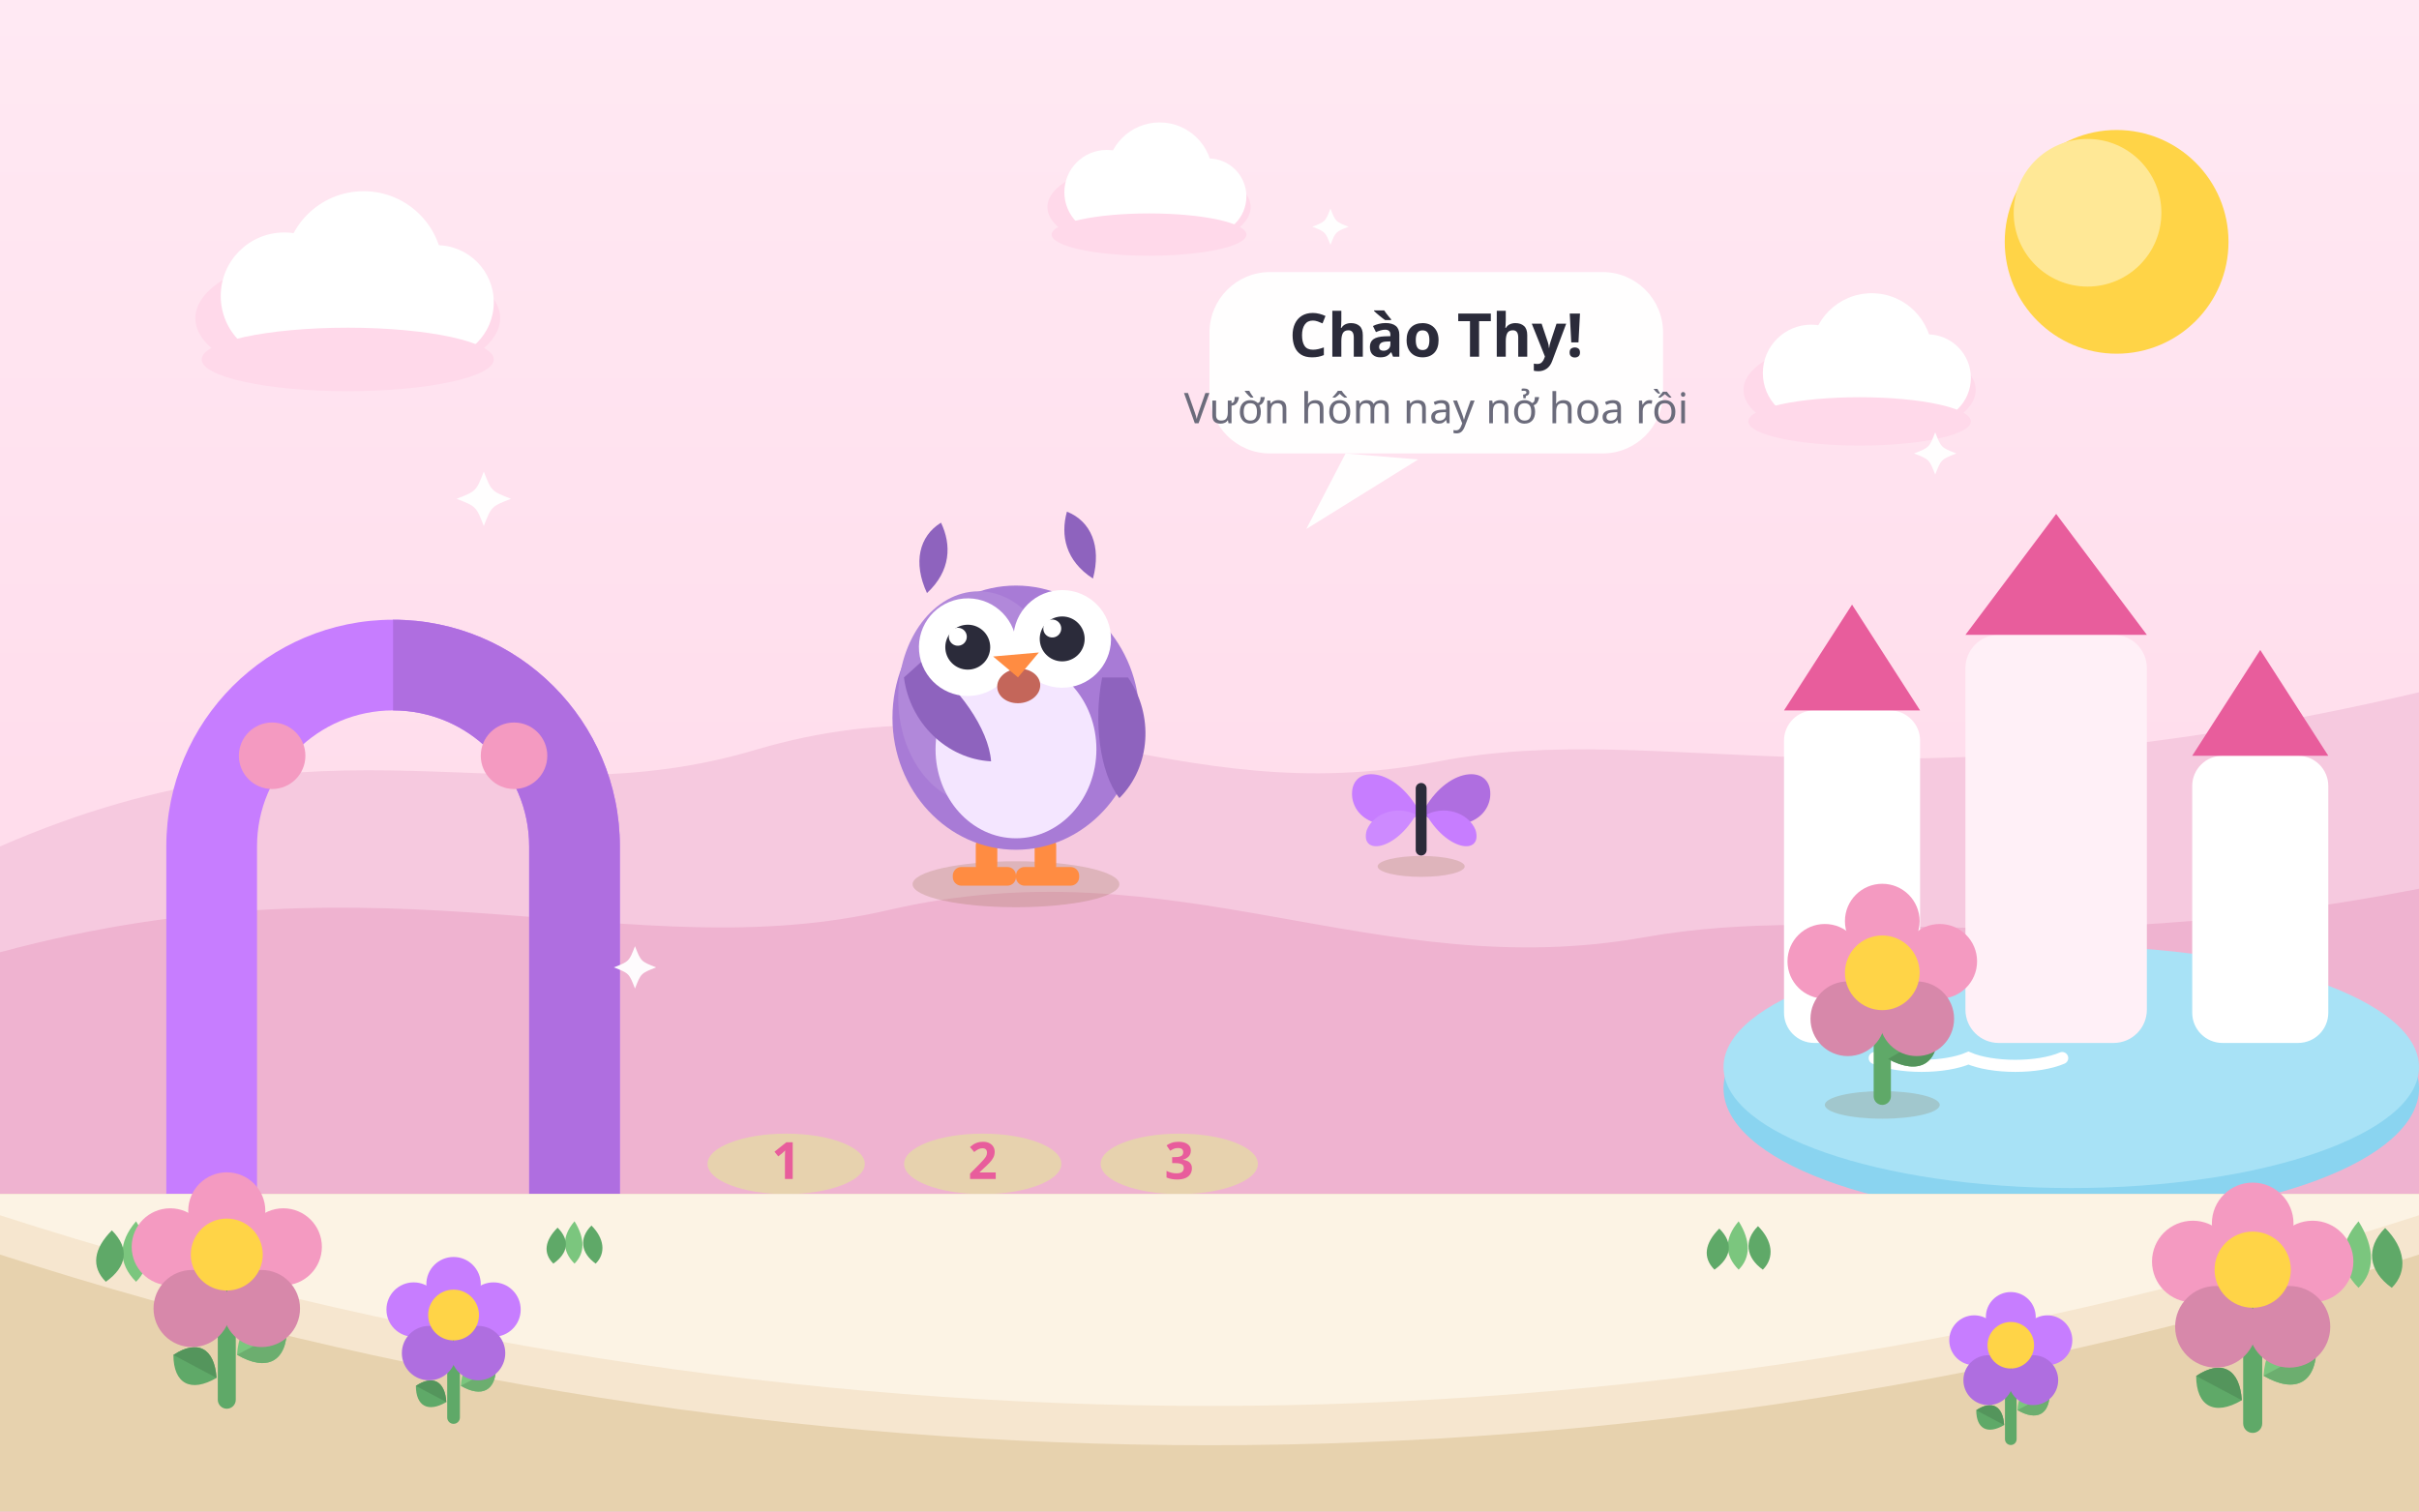
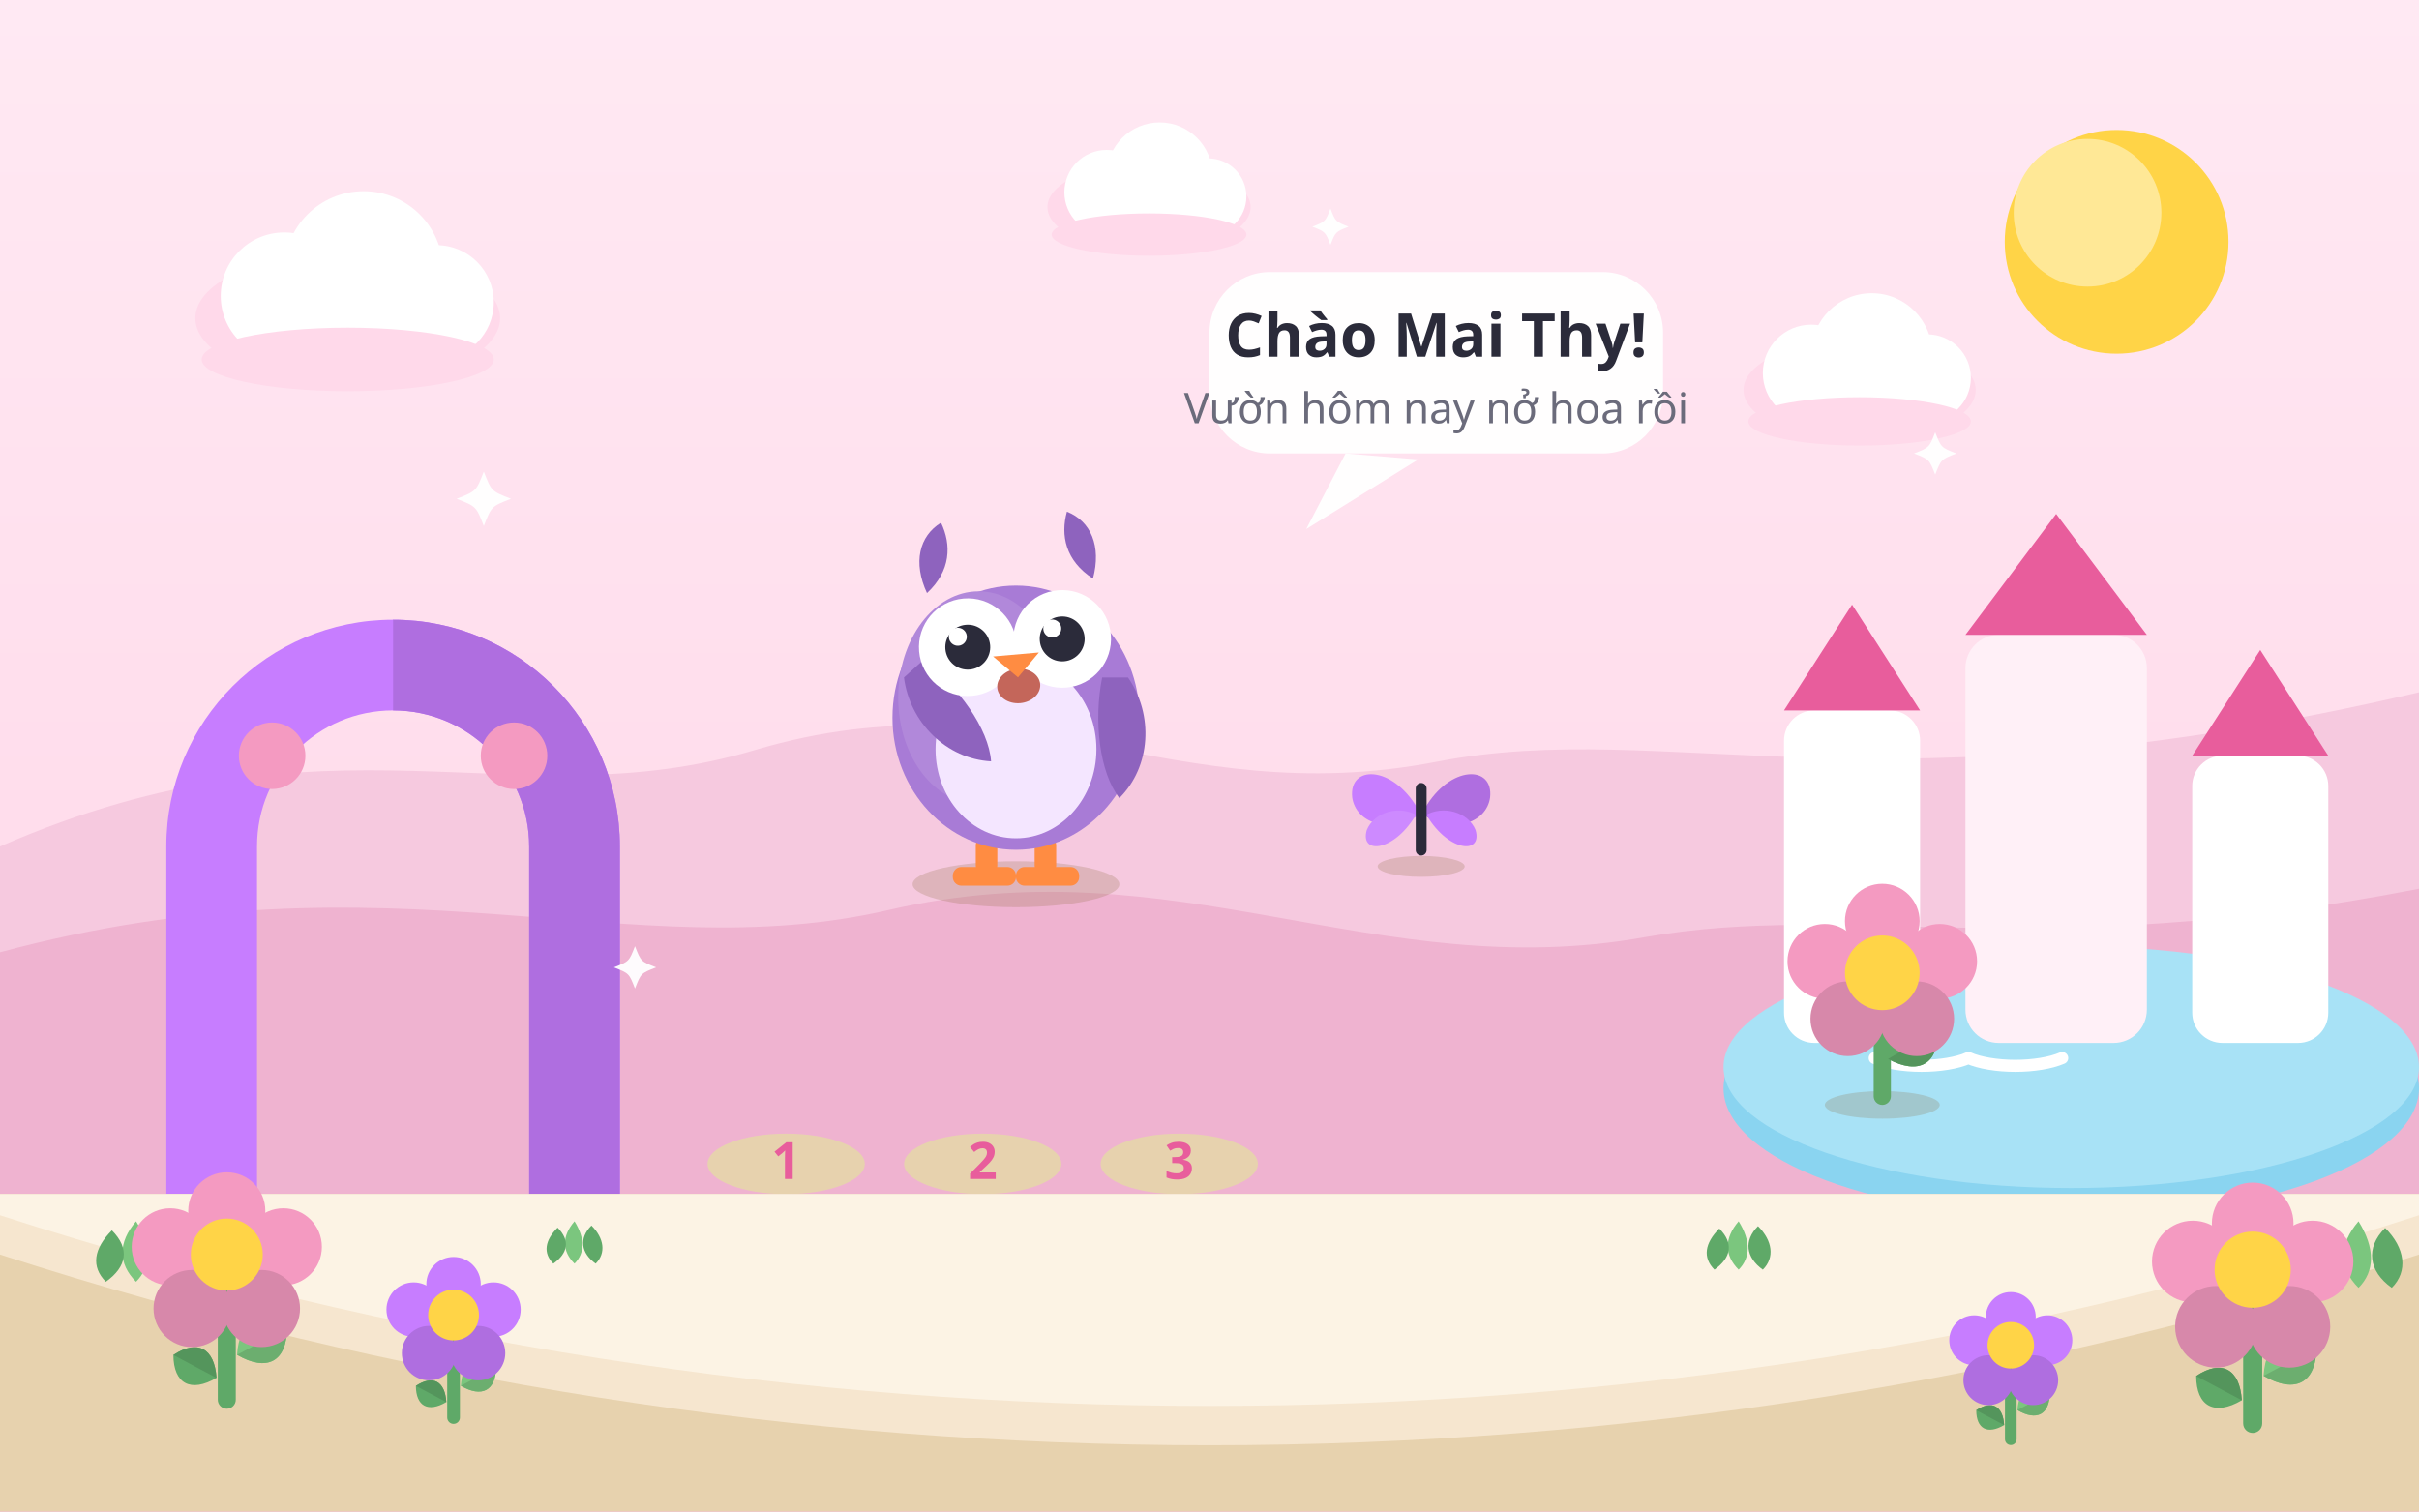
<svg xmlns="http://www.w3.org/2000/svg" viewBox="0 0 1600 1000" width="1600" height="1000">
  <g id="layer-sky">
    <defs>
      <linearGradient id="sky" x1="0" y1="0" x2="0" y2="1">
        <stop offset="0" stop-color="#FFE9F3" />
        <stop offset="1" stop-color="#FFD3E6" />
      </linearGradient>
    </defs>
    <rect x="0" y="0" width="1600" height="1000" rx="0" fill="url(#sky)" />
    <g id="sun">
      <circle cx="1400" cy="160" r="74" fill="#FFD447" />
      <circle cx="1380.76" cy="140.76" r="48.84" fill="#FFE896" />
    </g>
    <g id="clouds">
      <g transform="translate(230 200) scale(1.05)">
        <ellipse cx="0" cy="10" rx="96" ry="42" fill="#FFD9EA" />
        <circle cx="-40" cy="-4" r="40" fill="#FFFFFF" />
        <circle cx="10" cy="-20" r="50" fill="#FFFFFF" />
        <circle cx="56" cy="0" r="36" fill="#FFFFFF" />
        <ellipse cx="0" cy="36" rx="92" ry="20" fill="#FFD9EA" />
      </g>
      <g transform="translate(760 130) scale(0.7)">
        <ellipse cx="0" cy="10" rx="96" ry="42" fill="#FFD9EA" />
        <circle cx="-40" cy="-4" r="40" fill="#FFFFFF" />
        <circle cx="10" cy="-20" r="50" fill="#FFFFFF" />
        <circle cx="56" cy="0" r="36" fill="#FFFFFF" />
        <ellipse cx="0" cy="36" rx="92" ry="20" fill="#FFD9EA" />
      </g>
      <g transform="translate(1230 250) scale(0.8)">
        <ellipse cx="0" cy="10" rx="96" ry="42" fill="#FFD9EA" />
        <circle cx="-40" cy="-4" r="40" fill="#FFFFFF" />
        <circle cx="10" cy="-20" r="50" fill="#FFFFFF" />
        <circle cx="56" cy="0" r="36" fill="#FFFFFF" />
        <ellipse cx="0" cy="36" rx="92" ry="20" fill="#FFD9EA" />
      </g>
    </g>
    <path d="M0 560c220-96 340-16 500-64 176-52 274 42 450 8 154-30 292 38 650-46V1000H0Z" fill="#F6C9DF" />
    <path d="M0 630c260-70 416 12 588-28 190-44 322 50 500 18 136-24 256 18 512-32V1000H0Z" fill="#EFB3D0" />
    <g id="sparkles">
      <path d="M320 312C325.04 324.96 325.04 324.96 338 330C325.04 335.04 325.04 335.04 320 348C314.96 335.04 314.96 335.04 302 330C314.96 324.96 314.96 324.96 320 312Z" fill="#FFFFFF" fill-opacity="0.95" />
      <path d="M1280 286C1283.92 296.08 1283.92 296.08 1294 300C1283.92 303.92 1283.92 303.92 1280 314C1276.08 303.92 1276.08 303.92 1266 300C1276.08 296.08 1276.08 296.08 1280 286Z" fill="#FFFFFF" fill-opacity="0.95" />
      <path d="M880 138C883.36 146.64 883.36 146.64 892 150C883.36 153.36 883.36 153.36 880 162C876.64 153.36 876.64 153.36 868 150C876.64 146.64 876.64 146.64 880 138Z" fill="#FFFFFF" fill-opacity="0.95" />
    </g>
  </g>
  <g id="layer-mid">
    <path d="M110 790V560a150 150 0 0 1 300 0v230h-60V560a90 90 0 0 0-180 0v230Z" fill="#C77DFF" />
    <path d="M260 410a150 150 0 0 1 150 150v230h-60V560a90 90 0 0 0-90-90Z" fill="#af6ee0" />
    <circle cx="180" cy="500" r="22" fill="#F49AC1" />
    <circle cx="340" cy="500" r="22" fill="#F49AC1" />
    <ellipse cx="1370" cy="720" rx="230" ry="86" fill="#8AD4F0" />
    <ellipse cx="1370" cy="706" rx="230" ry="80" fill="#A8E2F6" />
    <path d="M1240 700a40 14 0 0 0 62 0 40 14 0 0 0 62 0" fill="none" stroke="#FFFFFF" stroke-width="8" stroke-linecap="round" />
    <rect x="1180" y="470" width="90" height="220" rx="20" fill="#FFFFFF" />
    <rect x="1300" y="420" width="120" height="270" rx="22" fill="#FFF0F7" />
    <rect x="1450" y="500" width="90" height="190" rx="20" fill="#FFFFFF" />
    <path d="M1180 470 1225 400l45 70Z" fill="#E85D9C" />
    <path d="M1300 420 1360 340l60 80Z" fill="#E85D9C" />
    <path d="M1450 500 1495 430l45 70Z" fill="#E85D9C" />
    <ellipse cx="520" cy="770" rx="52" ry="20" fill="#E7D2AE" />
    <ellipse cx="650" cy="770" rx="52" ry="20" fill="#E7D2AE" />
    <ellipse cx="780" cy="770" rx="52" ry="20" fill="#E7D2AE" />
    <text x="520" y="780" text-anchor="middle" font-family="Nunito, sans-serif" font-size="34" font-weight="800" fill="#E85D9C">1</text>
    <text x="650" y="780" text-anchor="middle" font-family="Nunito, sans-serif" font-size="34" font-weight="800" fill="#E85D9C">2</text>
    <text x="780" y="780" text-anchor="middle" font-family="Nunito, sans-serif" font-size="34" font-weight="800" fill="#E85D9C">3</text>
  </g>
  <g id="layer-fore">
    <rect x="0" y="790" width="1600" height="210" rx="0" fill="#E7D2AE" />
    <path d="M0 790h1600v40a2600 2600 0 0 1-1600 0Z" fill="#F6E6CF" />
    <path d="M0 790h1600v14a2600 2600 0 0 1-1600 0Z" fill="#FCF3E4" />
    <g id="grass">
      <g transform="translate(90 808) scale(1)">
        <path d="M0 0c10 16 10 30 0 40-12-12-12-26 0-40Z" fill="#7BC67E" />
        <path d="M16 4c12 12 14 26 4 36-14-10-16-24-4-36Z" fill="#5FA968" />
        <path d="M-16 6c-12 12-14 24-4 34 14-10 16-22 4-34Z" fill="#5FA968" />
      </g>
      <g transform="translate(380 808) scale(0.7)">
        <path d="M0 0c10 16 10 30 0 40-12-12-12-26 0-40Z" fill="#7BC67E" />
        <path d="M16 4c12 12 14 26 4 36-14-10-16-24-4-36Z" fill="#5FA968" />
        <path d="M-16 6c-12 12-14 24-4 34 14-10 16-22 4-34Z" fill="#5FA968" />
      </g>
      <g transform="translate(1150 808) scale(0.8)">
        <path d="M0 0c10 16 10 30 0 40-12-12-12-26 0-40Z" fill="#7BC67E" />
        <path d="M16 4c12 12 14 26 4 36-14-10-16-24-4-36Z" fill="#5FA968" />
        <path d="M-16 6c-12 12-14 24-4 34 14-10 16-22 4-34Z" fill="#5FA968" />
      </g>
      <g transform="translate(1560 808) scale(1.1)">
        <path d="M0 0c10 16 10 30 0 40-12-12-12-26 0-40Z" fill="#7BC67E" />
        <path d="M16 4c12 12 14 26 4 36-14-10-16-24-4-36Z" fill="#5FA968" />
        <path d="M-16 6c-12 12-14 24-4 34 14-10 16-22 4-34Z" fill="#5FA968" />
      </g>
    </g>
    <g transform="translate(150 830) scale(0.85)">
      <rect x="-7" y="0" width="14" height="120" rx="7" fill="#5FA968" />
      <g transform="translate(8 78) rotate(62)">
        <path d="M0 0C22.88 -14.08 22.88 -31.68 0 -44C-22.88 -31.68 -22.88 -14.08 0 0Z" fill="#7BC67E" />
        <path d="M0 0C22.88 -14.08 22.88 -31.68 0 -44Z" fill="#6cae6f" />
      </g>
      <g transform="translate(-8 96) rotate(-62)">
        <path d="M0 0C19.76 -12.16 19.76 -27.36 0 -38C-19.76 -27.36 -19.76 -12.16 0 0Z" fill="#5FA968" />
        <path d="M0 0C19.76 -12.16 19.76 -27.36 0 -38Z" fill="#54955c" />
      </g>
      <circle cx="0" cy="-34" r="30" fill="#F49AC1" />
      <circle cx="-44" cy="-6" r="30" fill="#F49AC1" />
      <circle cx="44" cy="-6" r="30" fill="#F49AC1" />
      <circle cx="-27" cy="42" r="30" fill="#d788aa" />
      <circle cx="27" cy="42" r="30" fill="#d788aa" />
      <circle cx="0" cy="0" r="28" fill="#FFD447" />
    </g>
    <g transform="translate(300 870) scale(0.6)">
      <rect x="-7" y="0" width="14" height="120" rx="7" fill="#5FA968" />
      <g transform="translate(8 78) rotate(62)">
        <path d="M0 0C22.88 -14.08 22.88 -31.68 0 -44C-22.88 -31.68 -22.88 -14.08 0 0Z" fill="#7BC67E" />
        <path d="M0 0C22.88 -14.08 22.88 -31.68 0 -44Z" fill="#6cae6f" />
      </g>
      <g transform="translate(-8 96) rotate(-62)">
        <path d="M0 0C19.76 -12.16 19.76 -27.36 0 -38C-19.76 -27.36 -19.76 -12.16 0 0Z" fill="#5FA968" />
        <path d="M0 0C19.76 -12.16 19.76 -27.36 0 -38Z" fill="#54955c" />
      </g>
      <circle cx="0" cy="-34" r="30" fill="#C77DFF" />
      <circle cx="-44" cy="-6" r="30" fill="#C77DFF" />
      <circle cx="44" cy="-6" r="30" fill="#C77DFF" />
      <circle cx="-27" cy="42" r="30" fill="#af6ee0" />
      <circle cx="27" cy="42" r="30" fill="#af6ee0" />
      <circle cx="0" cy="0" r="28" fill="#FFD447" />
    </g>
    <g transform="translate(1490 840) scale(0.9)">
      <rect x="-7" y="0" width="14" height="120" rx="7" fill="#5FA968" />
      <g transform="translate(8 78) rotate(62)">
        <path d="M0 0C22.88 -14.08 22.88 -31.68 0 -44C-22.88 -31.68 -22.88 -14.08 0 0Z" fill="#7BC67E" />
        <path d="M0 0C22.88 -14.08 22.88 -31.68 0 -44Z" fill="#6cae6f" />
      </g>
      <g transform="translate(-8 96) rotate(-62)">
        <path d="M0 0C19.76 -12.16 19.76 -27.36 0 -38C-19.76 -27.36 -19.76 -12.16 0 0Z" fill="#5FA968" />
        <path d="M0 0C19.76 -12.16 19.76 -27.36 0 -38Z" fill="#54955c" />
      </g>
      <circle cx="0" cy="-34" r="30" fill="#F49AC1" />
      <circle cx="-44" cy="-6" r="30" fill="#F49AC1" />
      <circle cx="44" cy="-6" r="30" fill="#F49AC1" />
      <circle cx="-27" cy="42" r="30" fill="#d788aa" />
      <circle cx="27" cy="42" r="30" fill="#d788aa" />
      <circle cx="0" cy="0" r="28" fill="#FFD447" />
    </g>
    <g transform="translate(1330 890) scale(0.55)">
      <rect x="-7" y="0" width="14" height="120" rx="7" fill="#5FA968" />
      <g transform="translate(8 78) rotate(62)">
        <path d="M0 0C22.88 -14.08 22.88 -31.68 0 -44C-22.88 -31.68 -22.88 -14.08 0 0Z" fill="#7BC67E" />
        <path d="M0 0C22.88 -14.08 22.88 -31.68 0 -44Z" fill="#6cae6f" />
      </g>
      <g transform="translate(-8 96) rotate(-62)">
        <path d="M0 0C19.76 -12.16 19.76 -27.36 0 -38C-19.76 -27.36 -19.76 -12.16 0 0Z" fill="#5FA968" />
        <path d="M0 0C19.76 -12.16 19.76 -27.36 0 -38Z" fill="#54955c" />
      </g>
      <circle cx="0" cy="-34" r="30" fill="#C77DFF" />
      <circle cx="-44" cy="-6" r="30" fill="#C77DFF" />
      <circle cx="44" cy="-6" r="30" fill="#C77DFF" />
      <circle cx="-27" cy="42" r="30" fill="#af6ee0" />
      <circle cx="27" cy="42" r="30" fill="#af6ee0" />
      <circle cx="0" cy="0" r="28" fill="#FFD447" />
    </g>
    <g id="sparkles">
      <path d="M420 626C423.92 636.08 423.92 636.08 434 640C423.92 643.92 423.92 643.92 420 654C416.08 643.92 416.08 643.92 406 640C416.08 636.08 416.08 636.08 420 626Z" fill="#FFFFFF" fill-opacity="0.95" />
      <path d="M1200 588C1203.36 596.64 1203.36 596.64 1212 600C1203.36 603.36 1203.36 603.36 1200 612C1196.64 603.36 1196.64 603.36 1188 600C1196.64 596.64 1196.64 596.64 1200 588Z" fill="#FFFFFF" fill-opacity="0.95" />
    </g>
  </g>
  <g transform="translate(520 300) scale(0.95)">
    <g transform="translate(160 150)">
      <g id="shadow">
        <ellipse cx="0" cy="150" rx="72" ry="16" fill="#8A6B3C" fill-opacity="0.22" />
      </g>
      <g transform="rotate(0 0 120)">
        <rect x="-28" y="116" width="15" height="28" rx="7" fill="#FF8C42" />
        <rect x="13" y="116" width="15" height="28" rx="7" fill="#FF8C42" />
        <rect x="-44" y="138" width="44" height="13" rx="6" fill="#FF8C42" />
        <rect x="0" y="138" width="44" height="13" rx="6" fill="#FF8C42" />
        <g id="body">
          <ellipse cx="0" cy="34" rx="86" ry="92" fill="#A87BD6" />
          <ellipse cx="-26" cy="20" rx="56" ry="74" fill="#b188da" />
          <ellipse cx="0" cy="56" rx="56" ry="62" fill="#F4E6FF" />
        </g>
        <g id="arm-l" transform="translate(-78 6) rotate(-42)">
          <path d="M0 0c-18 26-16 62 6 84 14-18 18-54 12-84Z" fill="#8E63BE" />
        </g>
        <g id="arm-r" transform="translate(78 6)">
          <path d="M0 0c18 26 16 62-6 84-14-18-18-54-12-84Z" fill="#8E63BE" />
        </g>
        <g id="head" transform="rotate(-5 0 -10)">
          <path d="M-58 -58c-8-22-2-40 14-48 6 16 4 34-14 48Z" fill="#8E63BE" />
          <path d="M58 -58c8-22 2-40-14-48-6 16-4 34 14 48Z" fill="#8E63BE" />
          <g id="eye-l">
            <circle cx="-33" cy="-18" r="34" fill="#FFFFFF" />
            <circle cx="-33" cy="-18" r="15.64" fill="#2B2B3A" />
            <circle cx="-39.256" cy="-25.82" r="6.256" fill="#FFFFFF" />
          </g>
          <g id="eye-r">
            <circle cx="33" cy="-18" r="34" fill="#FFFFFF" />
            <circle cx="33" cy="-18" r="15.64" fill="#2B2B3A" />
            <circle cx="26.744" cy="-25.82" r="6.256" fill="#FFFFFF" />
          </g>
          <g id="mouth">
            <ellipse cx="0" cy="12" rx="15" ry="12" fill="#C4665A" />
            <path d="M0 6 -16-10h32Z" fill="#FF8C42" />
          </g>
        </g>
      </g>
    </g>
  </g>
  <g transform="translate(950 250)">
    <rect x="-150" y="-70" width="300" height="120" rx="40" fill="#FFFFFF" fill-opacity="0.96" />
    <path d="M-60 50 -86 100 -12 54Z" fill="#FFFFFF" fill-opacity="0.96" />
-     <text x="0" y="-14" text-anchor="middle" font-family="Nunito, sans-serif" font-size="40" font-weight="800" fill="#2B2B3A">Chào Thy!</text>
+     <text x="0" y="-14" text-anchor="middle" font-family="Nunito, sans-serif" font-size="40" font-weight="800" fill="#2B2B3A">Chào Mai Thy!</text>
    <text x="0" y="30" text-anchor="middle" font-family="Nunito, sans-serif" font-size="28" fill="#6B6B7B">Vườn hôm nay nở hoa rồi</text>
  </g>
  <g transform="translate(1150 560) scale(1.9)">
    <ellipse cx="50" cy="90" rx="20" ry="4.8" fill="#8A6B3C" fill-opacity="0.22" />
    <rect x="47" y="48" width="6" height="42" rx="3" fill="#5FA968" />
    <g transform="translate(52 74) rotate(60)">
      <path d="M0 0C10.4 -6.4 10.4 -14.4 0 -20C-10.4 -14.4 -10.4 -6.4 0 0Z" fill="#5FA968" />
      <path d="M0 0C10.4 -6.4 10.4 -14.4 0 -20Z" fill="#54955c" />
    </g>
    <circle cx="50" cy="26" r="13" fill="#F49AC1" />
    <circle cx="30" cy="40" r="13" fill="#F49AC1" />
    <circle cx="70" cy="40" r="13" fill="#F49AC1" />
    <circle cx="38" cy="60" r="13" fill="#d788aa" />
    <circle cx="62" cy="60" r="13" fill="#d788aa" />
    <circle cx="50" cy="44" r="13" fill="#FFD447" />
  </g>
  <g transform="translate(880 470) scale(1.2)">
    <ellipse cx="50" cy="86" rx="24" ry="5.76" fill="#8A6B3C" fill-opacity="0.22" />
    <path d="M48 54C34 30 10 30 12 48c2 14 20 20 36 10Z" fill="#C77DFF" />
    <path d="M52 54C66 30 90 30 88 48c-2 14-20 20-36 10Z" fill="#af6ee0" />
    <path d="M48 56C36 78 16 80 20 66c4-10 18-14 28-8Z" fill="#cd8aff" />
    <path d="M52 56c12 22 32 24 28 10-4-10-18-14-28-8Z" fill="#C77DFF" />
    <rect x="47" y="40" width="6" height="40" rx="3" fill="#2B2B3A" />
  </g>
</svg>
